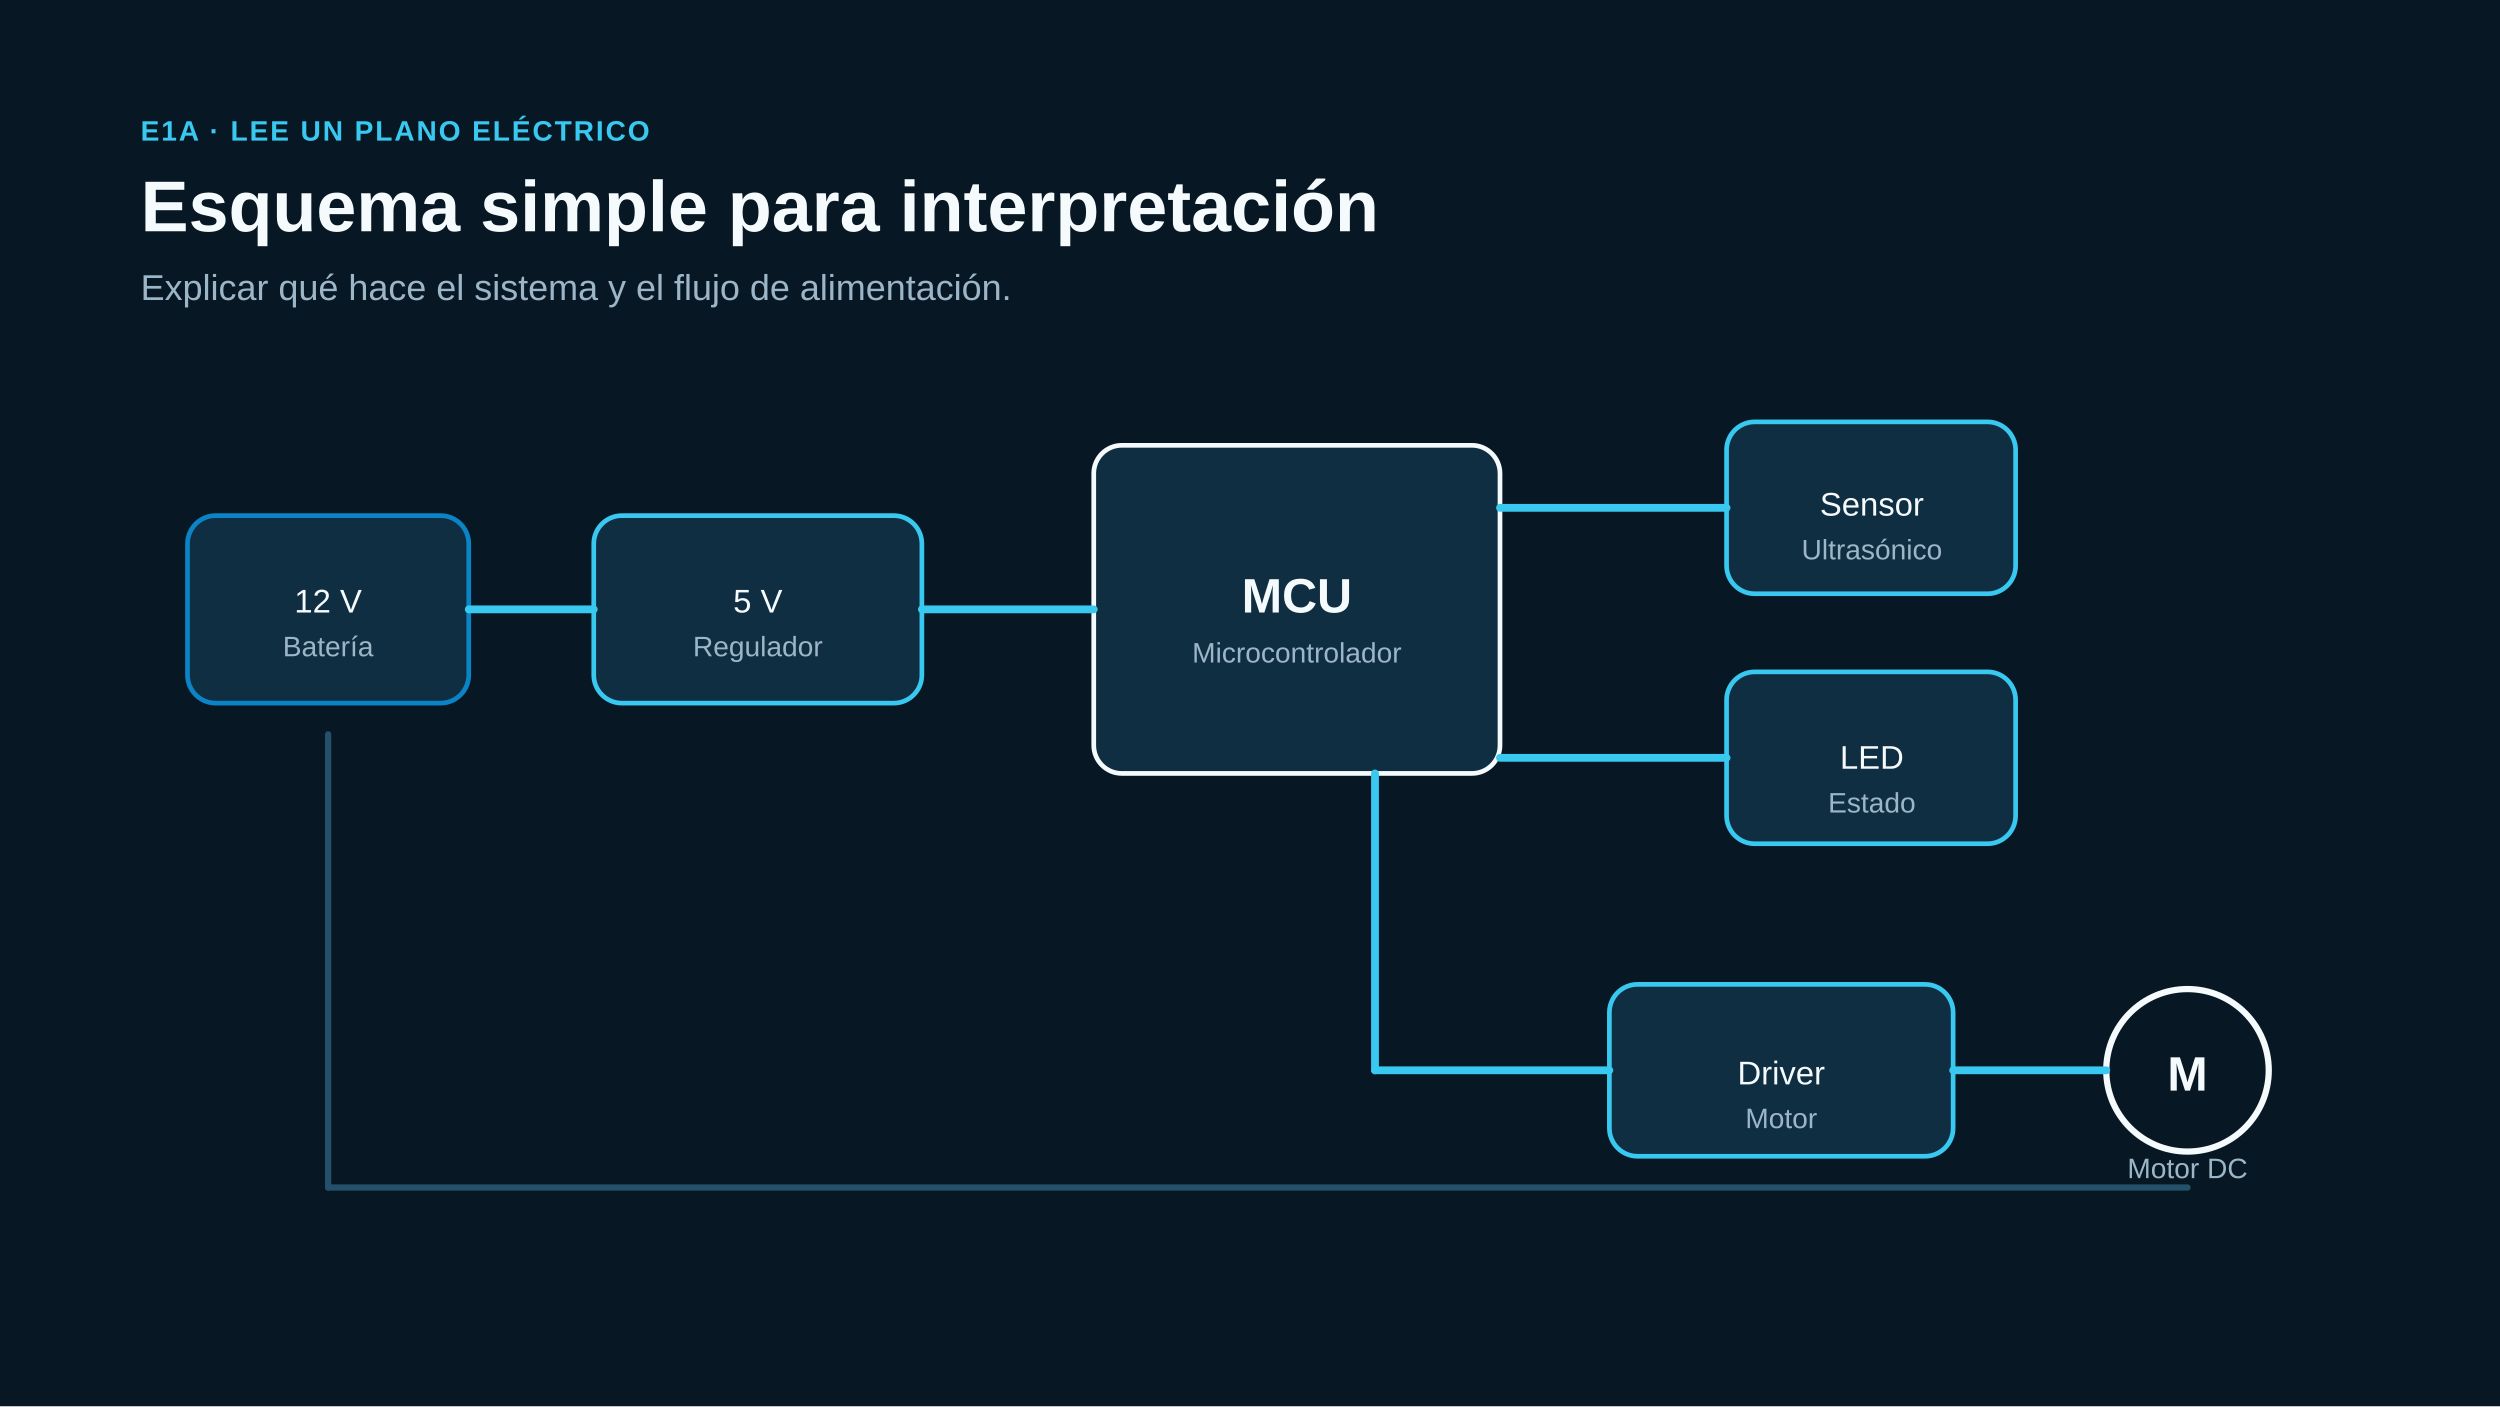
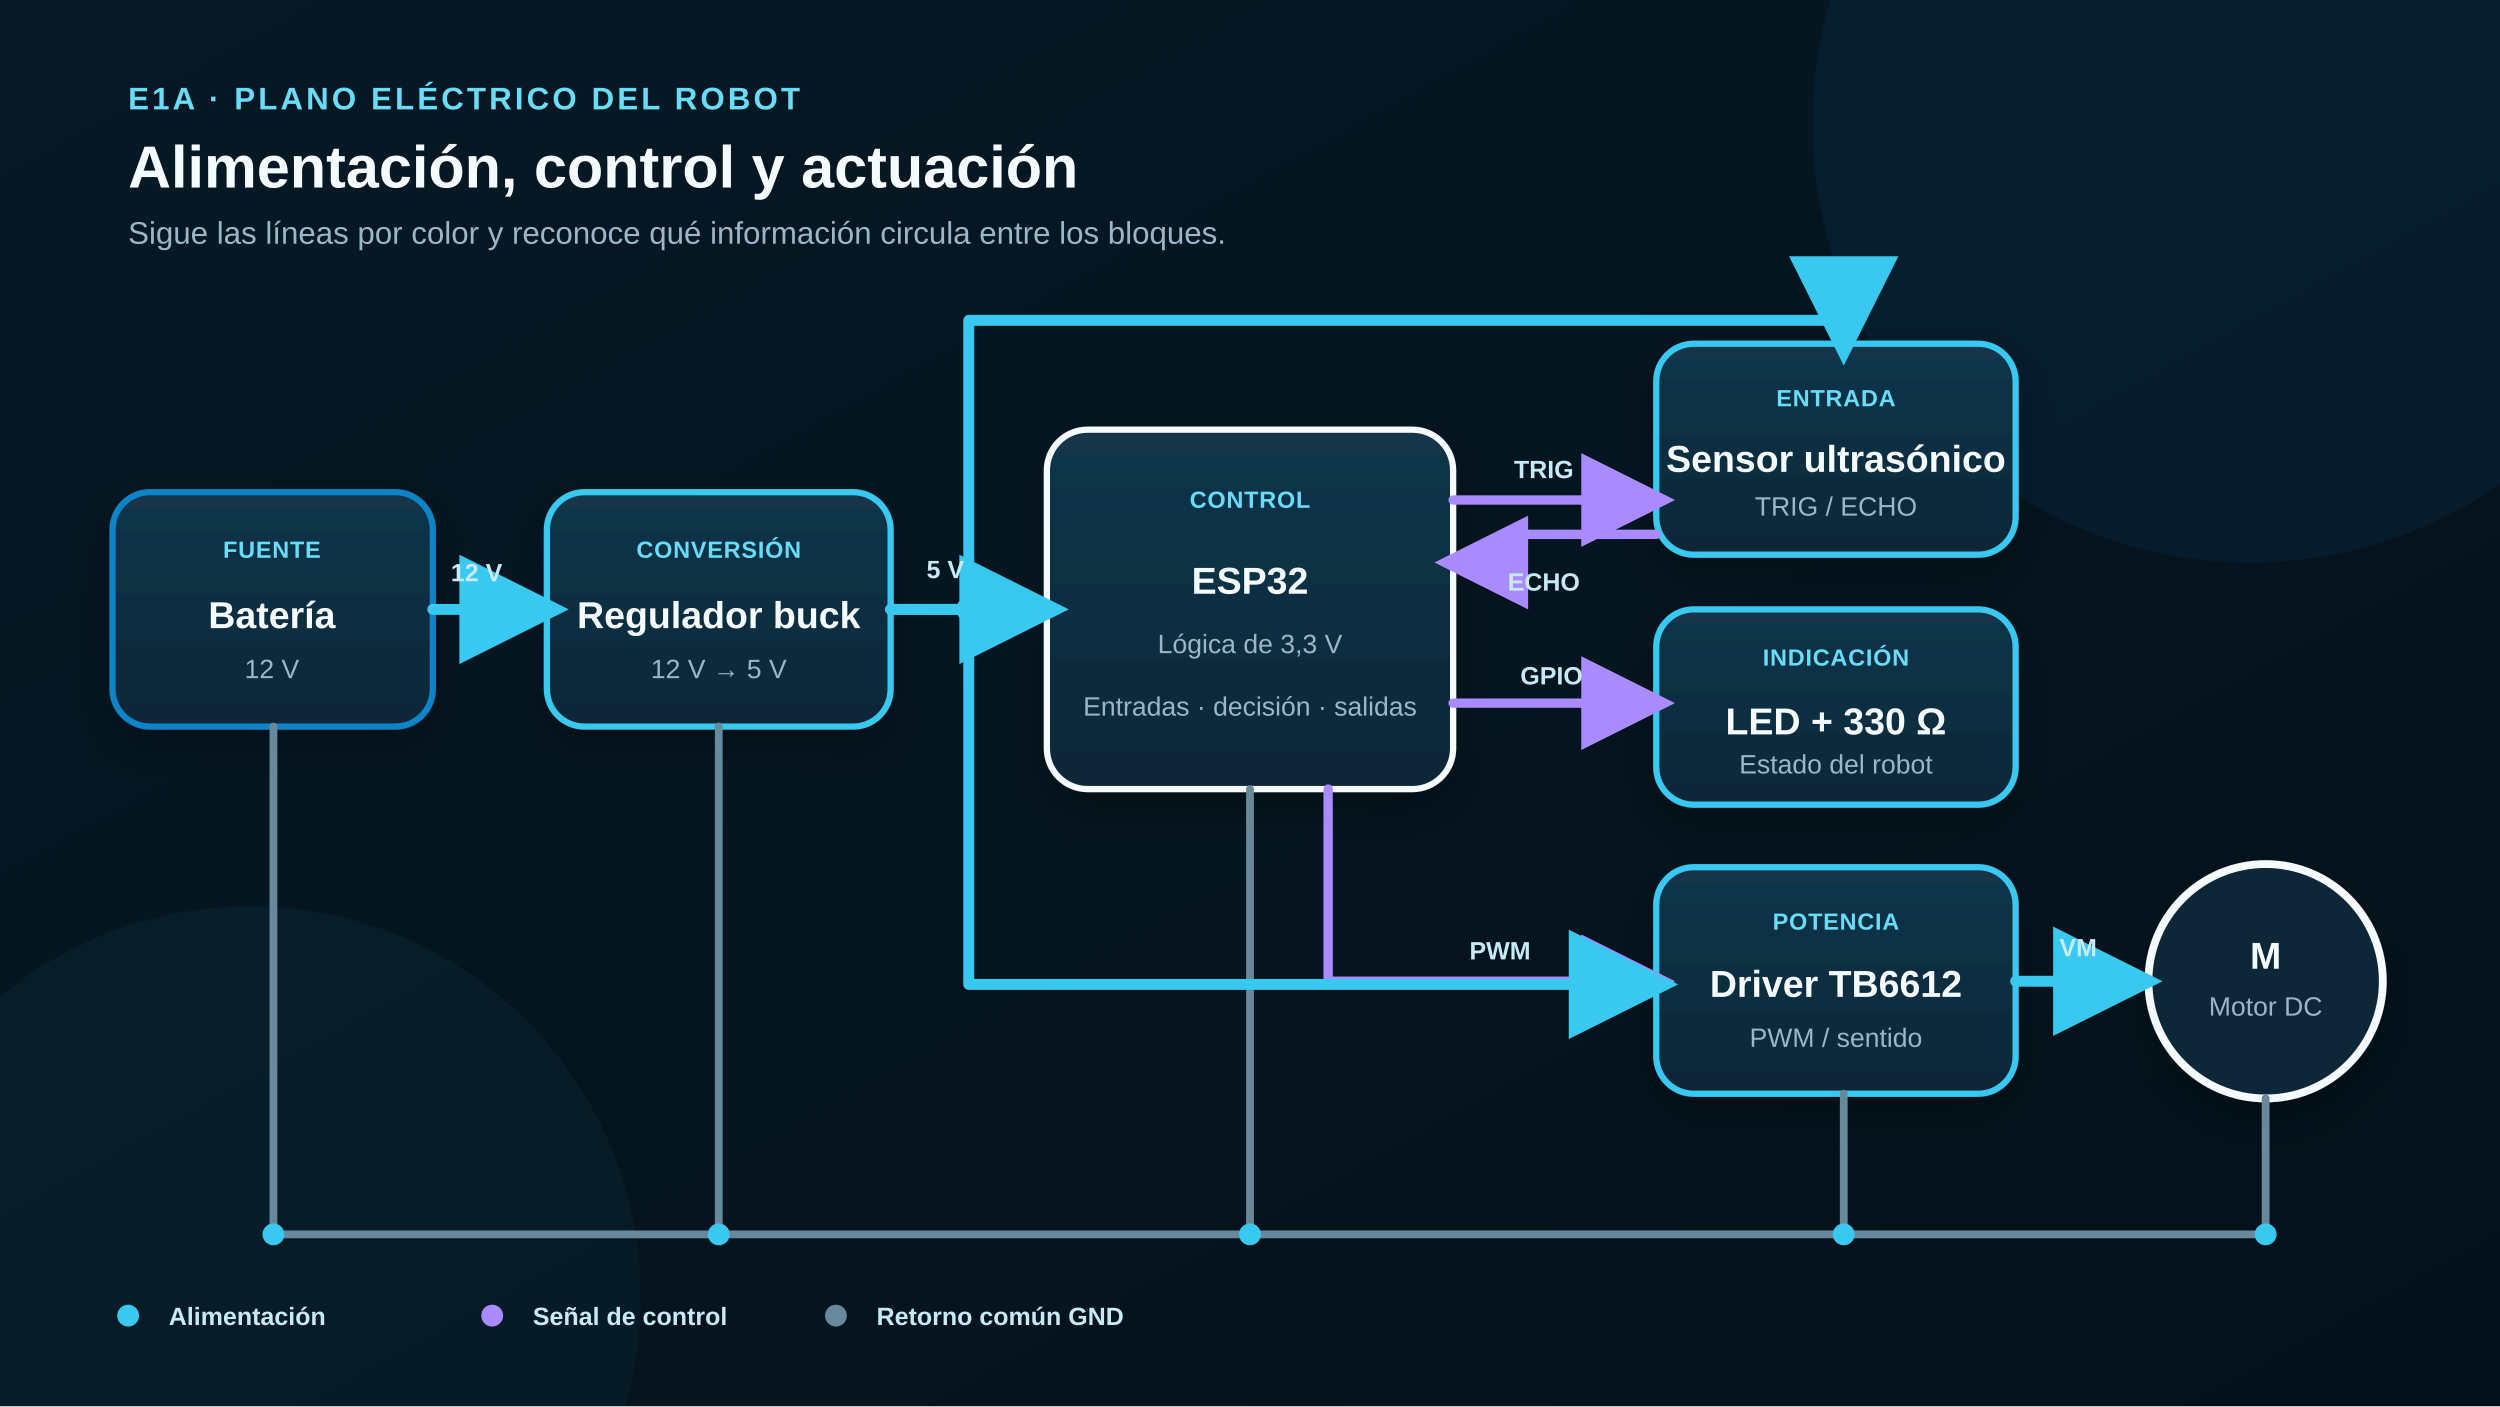
- <svg xmlns="http://www.w3.org/2000/svg" width="1600" height="900" viewBox="0 0 1600 900">
-   <rect width="1600" height="900" fill="#071824" />
+ <svg xmlns="http://www.w3.org/2000/svg" width="1600" height="900" viewBox="0 0 1600 900" role="img" aria-labelledby="title description">
  <defs>
+     <linearGradient id="background" x1="0" y1="0" x2="1" y2="1">
+       <stop offset="0" stop-color="#061925" />
+       <stop offset="1" stop-color="#04111A" />
+     </linearGradient>
+     <linearGradient id="card" x1="0" y1="0" x2="0" y2="1">
+       <stop offset="0" stop-color="#12364A" />
+       <stop offset="1" stop-color="#0B2738" />
+     </linearGradient>
+     <filter id="shadow" x="-20%" y="-30%" width="140%" height="160%">
+       <feDropShadow dx="0" dy="12" stdDeviation="14" flood-color="#000000" flood-opacity=".28" />
+     </filter>
+     <marker id="arrowPower" markerWidth="10" markerHeight="10" refX="8" refY="5" orient="auto">
+       <path d="M0 0L10 5L0 10Z" fill="#39C8F0" />
+     </marker>
+     <marker id="arrowSignal" markerWidth="10" markerHeight="10" refX="8" refY="5" orient="auto">
+       <path d="M0 0L10 5L0 10Z" fill="#A98BFF" />
+     </marker>
    <style>
- .title{font:700 46px Arial,sans-serif;fill:#F5FAFD}
- .sub{font:400 23px Arial,sans-serif;fill:#9CB6C8}
- .cardTitle{font:700 27px Arial,sans-serif;fill:#F5FAFD}
- .body{font:400 21px Arial,sans-serif;fill:#F5FAFD}
- .small{font:400 18px Arial,sans-serif;fill:#9CB6C8}
- .label{font:700 18px Arial,sans-serif;fill:#39C8F0;letter-spacing:1.2px}
- .value{font:700 31px Arial,sans-serif;fill:#F5FAFD}
- .wire{stroke:#39C8F0;stroke-width:5;fill:none;stroke-linecap:round;stroke-linejoin:round}
- .wire2{stroke:#F5FAFD;stroke-width:4;fill:none;stroke-linecap:round;stroke-linejoin:round}
- .dim{stroke:#24516A;stroke-width:4;fill:none;stroke-linecap:round;stroke-linejoin:round}
- </style>
+       .eyebrow{font:700 20px Arial,sans-serif;fill:#69DCF8;letter-spacing:2px}
+       .heading{font:700 38px Arial,sans-serif;fill:#F5FAFD}
+       .caption{font:400 20px Arial,sans-serif;fill:#9CB6C8}
+       .name{font:700 24px Arial,sans-serif;fill:#F5FAFD}
+       .detail{font:400 17px Arial,sans-serif;fill:#9CB6C8}
+       .pin{font:700 15px Arial,sans-serif;fill:#69DCF8;letter-spacing:.5px}
+       .rail{font:700 16px Arial,sans-serif;fill:#C8EAF4}
+       .power{stroke:#39C8F0;stroke-width:7;fill:none;stroke-linecap:round;stroke-linejoin:round}
+       .signal{stroke:#A98BFF;stroke-width:6;fill:none;stroke-linecap:round;stroke-linejoin:round}
+       .ground{stroke:#68889B;stroke-width:5;fill:none;stroke-linecap:round}
+       .node{fill:#39C8F0}
+     </style>
  </defs>
-   <text x="90" y="90" class="label">E1A · LEE UN PLANO ELÉCTRICO</text>
-   <text x="90" y="148" class="title">Esquema simple para interpretación</text>
-   <text x="90" y="192" class="sub">Explicar qué hace el sistema y el flujo de alimentación.</text>
-   <rect x="120" y="330" width="180" height="120" rx="18" fill="#102E41" stroke="#0A84C7" stroke-width="3" />
-   <rect x="380" y="330" width="210" height="120" rx="18" fill="#102E41" stroke="#39C8F0" stroke-width="3" />
-   <rect x="700" y="285" width="260" height="210" rx="18" fill="#102E41" stroke="#F5FAFD" stroke-width="3" />
-   <rect x="1105" y="270" width="185" height="110" rx="18" fill="#102E41" stroke="#39C8F0" stroke-width="3" />
-   <rect x="1105" y="430" width="185" height="110" rx="18" fill="#102E41" stroke="#39C8F0" stroke-width="3" />
-   <rect x="1030" y="630" width="220" height="110" rx="18" fill="#102E41" stroke="#39C8F0" stroke-width="3" />
-   <circle cx="1400" cy="685" r="52" fill="none" stroke="#F5FAFD" stroke-width="4" />
-   <line x1="300" y1="390" x2="380" y2="390" class="wire" />
-   <line x1="590" y1="390" x2="700" y2="390" class="wire" />
-   <line x1="960" y1="325" x2="1105" y2="325" class="wire" />
-   <line x1="960" y1="485" x2="1105" y2="485" class="wire" />
-   <line x1="880" y1="495" x2="880" y2="685" class="wire" />
-   <line x1="880" y1="685" x2="1030" y2="685" class="wire" />
-   <line x1="1250" y1="685" x2="1348" y2="685" class="wire" />
-   <line x1="210" y1="470" x2="210" y2="760" class="dim" />
-   <line x1="210" y1="760" x2="1400" y2="760" class="dim" />
-   <text x="210" y="392" text-anchor="middle" class="body">12 V</text>
-   <text x="210" y="420" text-anchor="middle" class="small">Batería</text>
-   <text x="485" y="392" text-anchor="middle" class="body">5 V</text>
-   <text x="485" y="420" text-anchor="middle" class="small">Regulador</text>
-   <text x="830" y="392" text-anchor="middle" class="value">MCU</text>
-   <text x="830" y="424" text-anchor="middle" class="small">Microcontrolador</text>
-   <text x="1198" y="330" text-anchor="middle" class="body">Sensor</text>
-   <text x="1198" y="358" text-anchor="middle" class="small">Ultrasónico</text>
-   <text x="1198" y="492" text-anchor="middle" class="body">LED</text>
-   <text x="1198" y="520" text-anchor="middle" class="small">Estado</text>
-   <text x="1140" y="694" text-anchor="middle" class="body">Driver</text>
-   <text x="1140" y="722" text-anchor="middle" class="small">Motor</text>
-   <text x="1400" y="698" text-anchor="middle" class="value">M</text>
-   <text x="1400" y="754" text-anchor="middle" class="small">Motor DC</text>
+   <rect width="1600" height="900" fill="url(#background)" />
+   <circle cx="1440" cy="80" r="280" fill="#0A84C7" opacity=".08" />
+   <circle cx="160" cy="830" r="250" fill="#39C8F0" opacity=".04" />
+   <text x="82" y="70" class="eyebrow">E1A · PLANO ELÉCTRICO DEL ROBOT</text>
+   <text x="82" y="120" class="heading">Alimentación, control y actuación</text>
+   <text x="82" y="156" class="caption">Sigue las líneas por color y reconoce qué información circula entre los bloques.</text>
+   <g filter="url(#shadow)">
+     <rect x="72" y="315" width="205" height="150" rx="24" fill="url(#card)" stroke="#0A84C7" stroke-width="4" />
+     <rect x="350" y="315" width="220" height="150" rx="24" fill="url(#card)" stroke="#39C8F0" stroke-width="4" />
+     <rect x="670" y="275" width="260" height="230" rx="26" fill="url(#card)" stroke="#F5FAFD" stroke-width="4" />
+     <rect x="1060" y="555" width="230" height="145" rx="24" fill="url(#card)" stroke="#39C8F0" stroke-width="4" />
+     <circle cx="1450" cy="628" r="75" fill="#0B2738" stroke="#F5FAFD" stroke-width="5" />
+     <rect x="1060" y="220" width="230" height="135" rx="24" fill="url(#card)" stroke="#39C8F0" stroke-width="4" />
+     <rect x="1060" y="390" width="230" height="125" rx="24" fill="url(#card)" stroke="#39C8F0" stroke-width="4" />
+   </g>
+   <path d="M277 390H350" class="power" marker-end="url(#arrowPower)" />
+   <path d="M570 390H670" class="power" marker-end="url(#arrowPower)" />
+   <path d="M175 465V790H1450V703" class="ground" />
+   <path d="M460 465V790" class="ground" />
+   <path d="M800 505V790" class="ground" />
+   <path d="M1180 700V790" class="ground" />
+   <circle cx="175" cy="790" r="7" class="node" />
+   <circle cx="460" cy="790" r="7" class="node" />
+   <circle cx="800" cy="790" r="7" class="node" />
+   <circle cx="1180" cy="790" r="7" class="node" />
+   <circle cx="1450" cy="790" r="7" class="node" />
+   <path d="M930 320H1060" class="signal" marker-end="url(#arrowSignal)" />
+   <path d="M1060 342H965V360H930" class="signal" marker-end="url(#arrowSignal)" />
+   <path d="M930 450H1060" class="signal" marker-end="url(#arrowSignal)" />
+   <path d="M850 505V628H1060" class="signal" marker-end="url(#arrowSignal)" />
+   <path d="M1290 628H1370" class="power" marker-end="url(#arrowPower)" />
+   <path d="M570 390H620V205H1180V220" class="power" marker-end="url(#arrowPower)" />
+   <path d="M620 390V630H1060" class="power" marker-end="url(#arrowPower)" />
+   <circle cx="620" cy="390" r="8" class="node" />
+   <text x="174" y="357" text-anchor="middle" class="pin">FUENTE</text>
+   <text x="174" y="402" text-anchor="middle" class="name">Batería</text>
+   <text x="174" y="434" text-anchor="middle" class="detail">12 V</text>
+   <text x="460" y="357" text-anchor="middle" class="pin">CONVERSIÓN</text>
+   <text x="460" y="402" text-anchor="middle" class="name">Regulador buck</text>
+   <text x="460" y="434" text-anchor="middle" class="detail">12 V → 5 V</text>
+   <text x="800" y="325" text-anchor="middle" class="pin">CONTROL</text>
+   <text x="800" y="380" text-anchor="middle" class="name">ESP32</text>
+   <text x="800" y="418" text-anchor="middle" class="detail">Lógica de 3,3 V</text>
+   <text x="800" y="458" text-anchor="middle" class="detail">Entradas · decisión · salidas</text>
+   <text x="1175" y="260" text-anchor="middle" class="pin">ENTRADA</text>
+   <text x="1175" y="302" text-anchor="middle" class="name">Sensor ultrasónico</text>
+   <text x="1175" y="330" text-anchor="middle" class="detail">TRIG / ECHO</text>
+   <text x="1175" y="426" text-anchor="middle" class="pin">INDICACIÓN</text>
+   <text x="1175" y="470" text-anchor="middle" class="name">LED + 330 Ω</text>
+   <text x="1175" y="495" text-anchor="middle" class="detail">Estado del robot</text>
+   <text x="1175" y="595" text-anchor="middle" class="pin">POTENCIA</text>
+   <text x="1175" y="638" text-anchor="middle" class="name">Driver TB6612</text>
+   <text x="1175" y="670" text-anchor="middle" class="detail">PWM / sentido</text>
+   <text x="1450" y="620" text-anchor="middle" class="name">M</text>
+   <text x="1450" y="650" text-anchor="middle" class="detail">Motor DC</text>
+   <text x="305" y="372" text-anchor="middle" class="rail">12 V</text>
+   <text x="617" y="370" text-anchor="end" class="rail">5 V</text>
+   <text x="988" y="306" text-anchor="middle" class="rail">TRIG</text>
+   <text x="988" y="378" text-anchor="middle" class="rail">ECHO</text>
+   <text x="993" y="438" text-anchor="middle" class="rail">GPIO</text>
+   <text x="960" y="614" text-anchor="middle" class="rail">PWM</text>
+   <text x="1330" y="612" text-anchor="middle" class="rail">VM</text>
+   <circle cx="82" cy="842" r="7" fill="#39C8F0" />
+   <text x="108" y="848" class="rail">Alimentación</text>
+   <circle cx="315" cy="842" r="7" fill="#A98BFF" />
+   <text x="341" y="848" class="rail">Señal de control</text>
+   <circle cx="535" cy="842" r="7" fill="#68889B" />
+   <text x="561" y="848" class="rail">Retorno común GND</text>
</svg>
